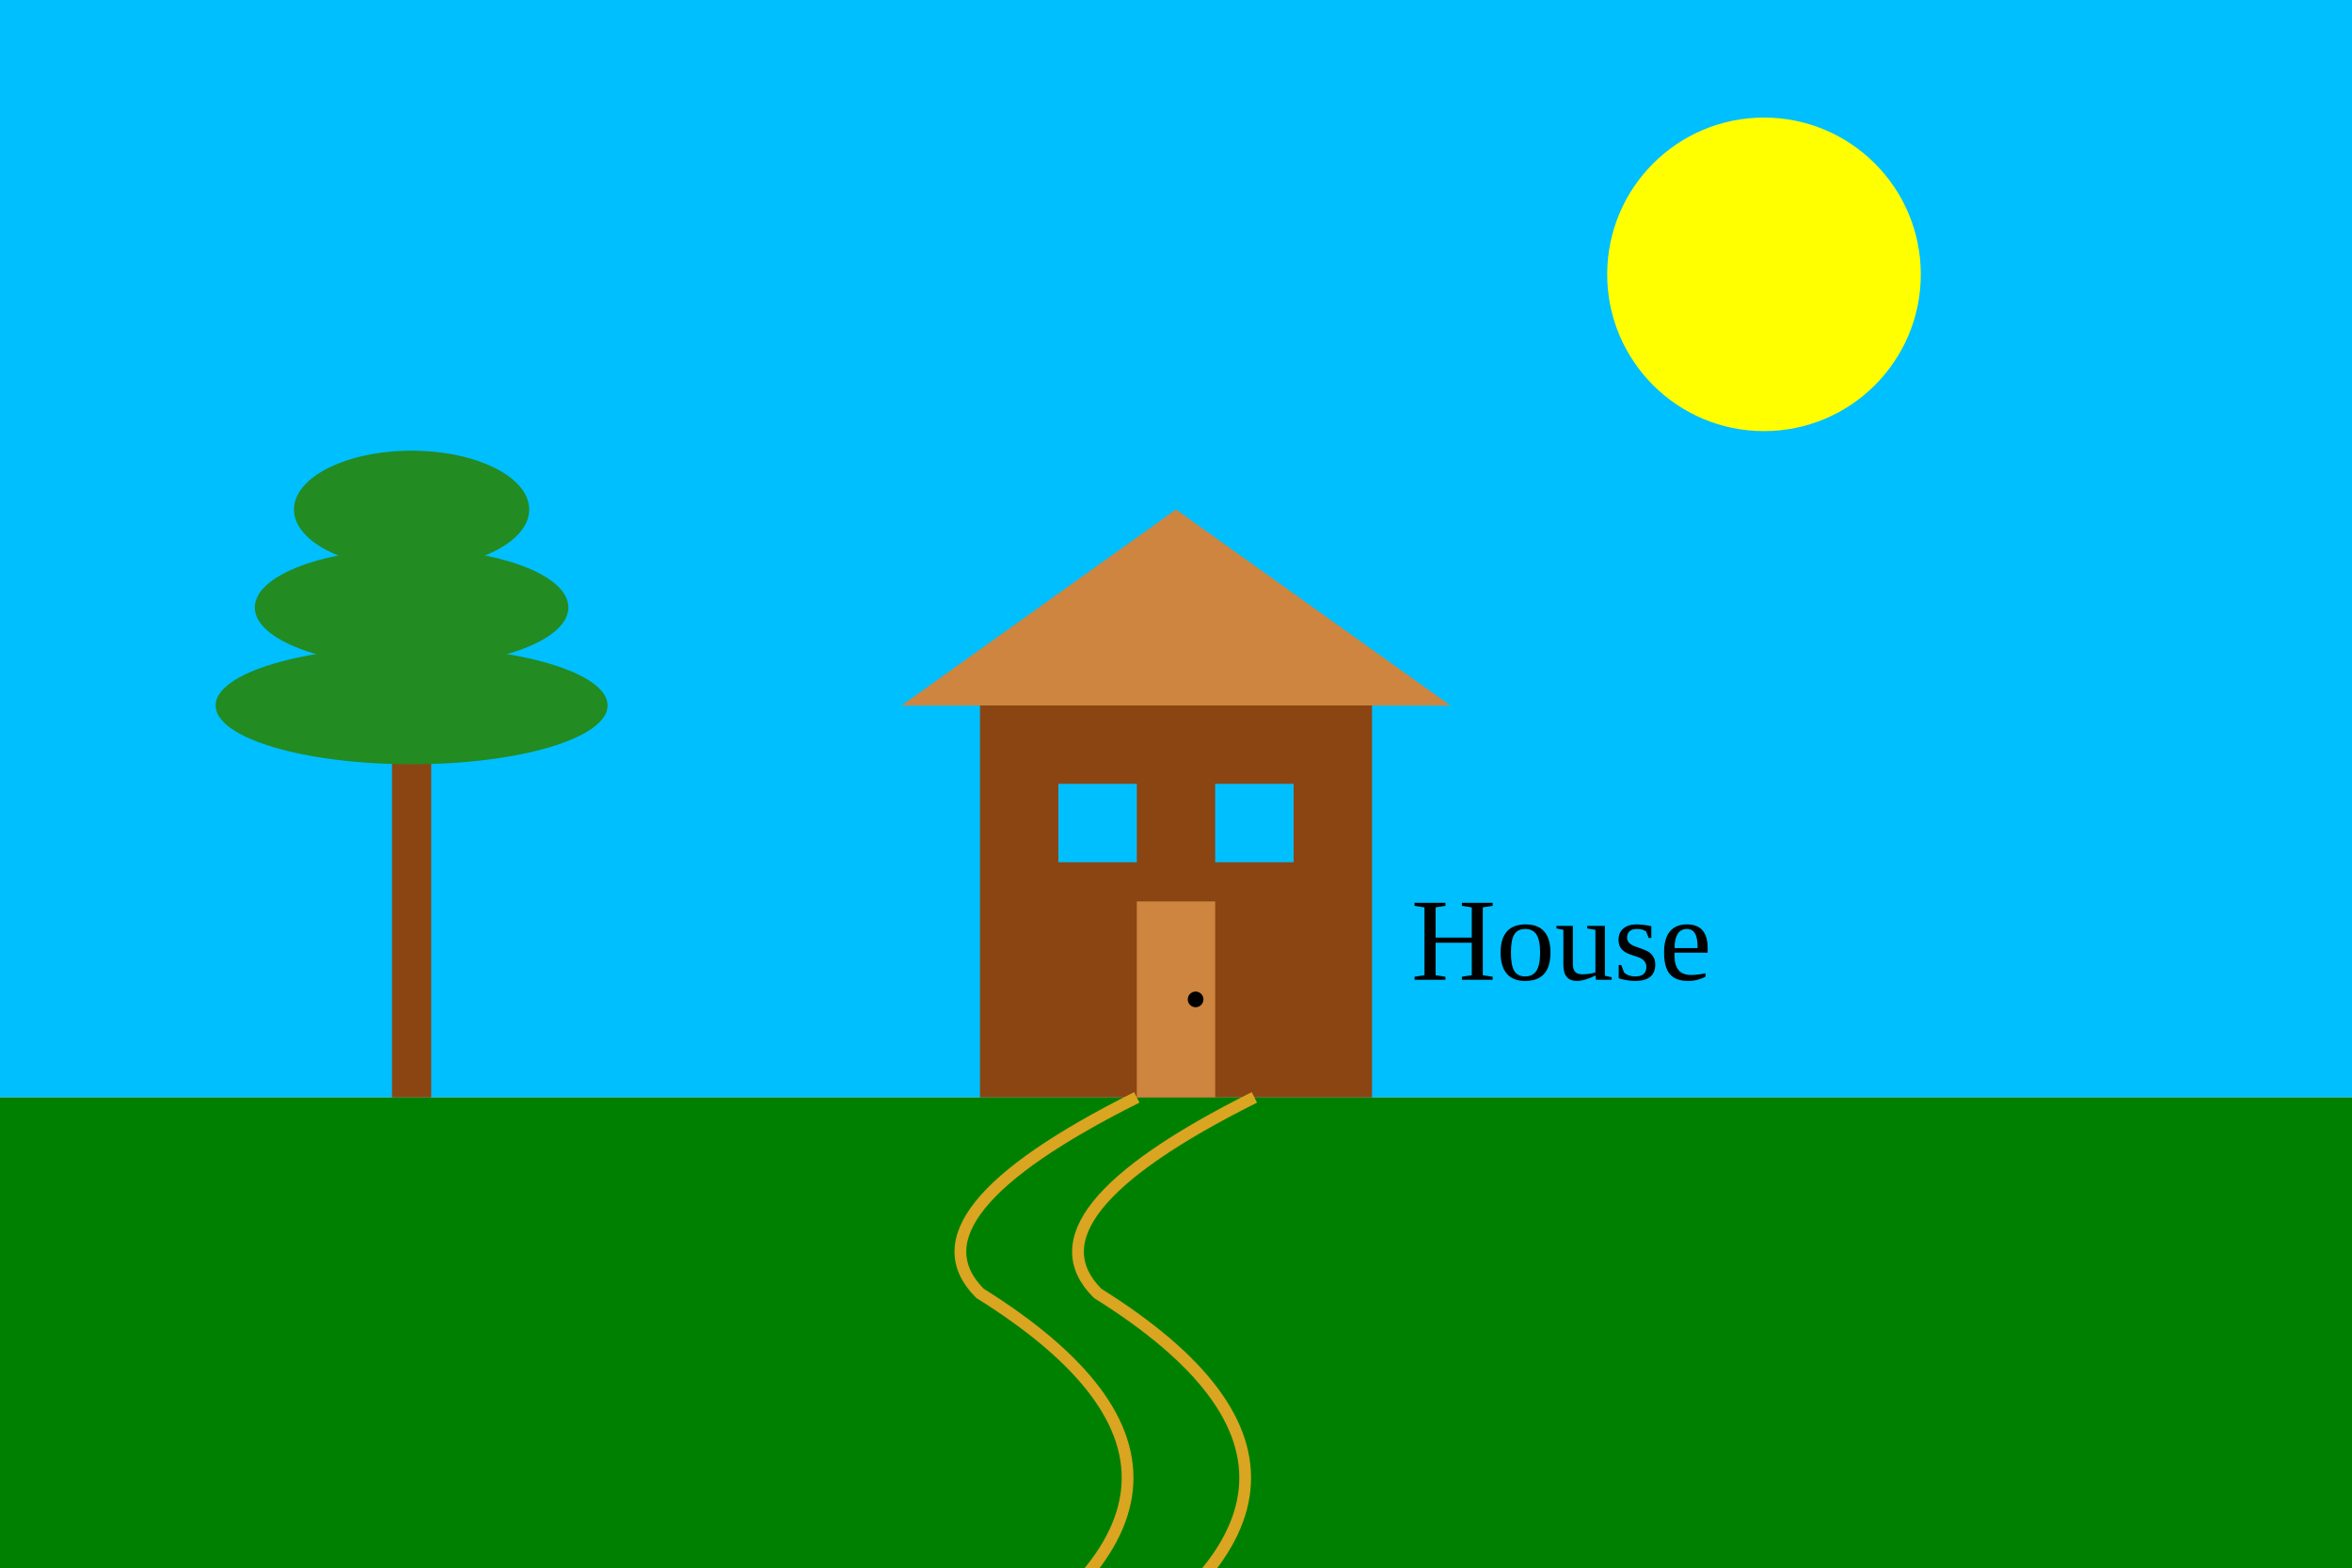
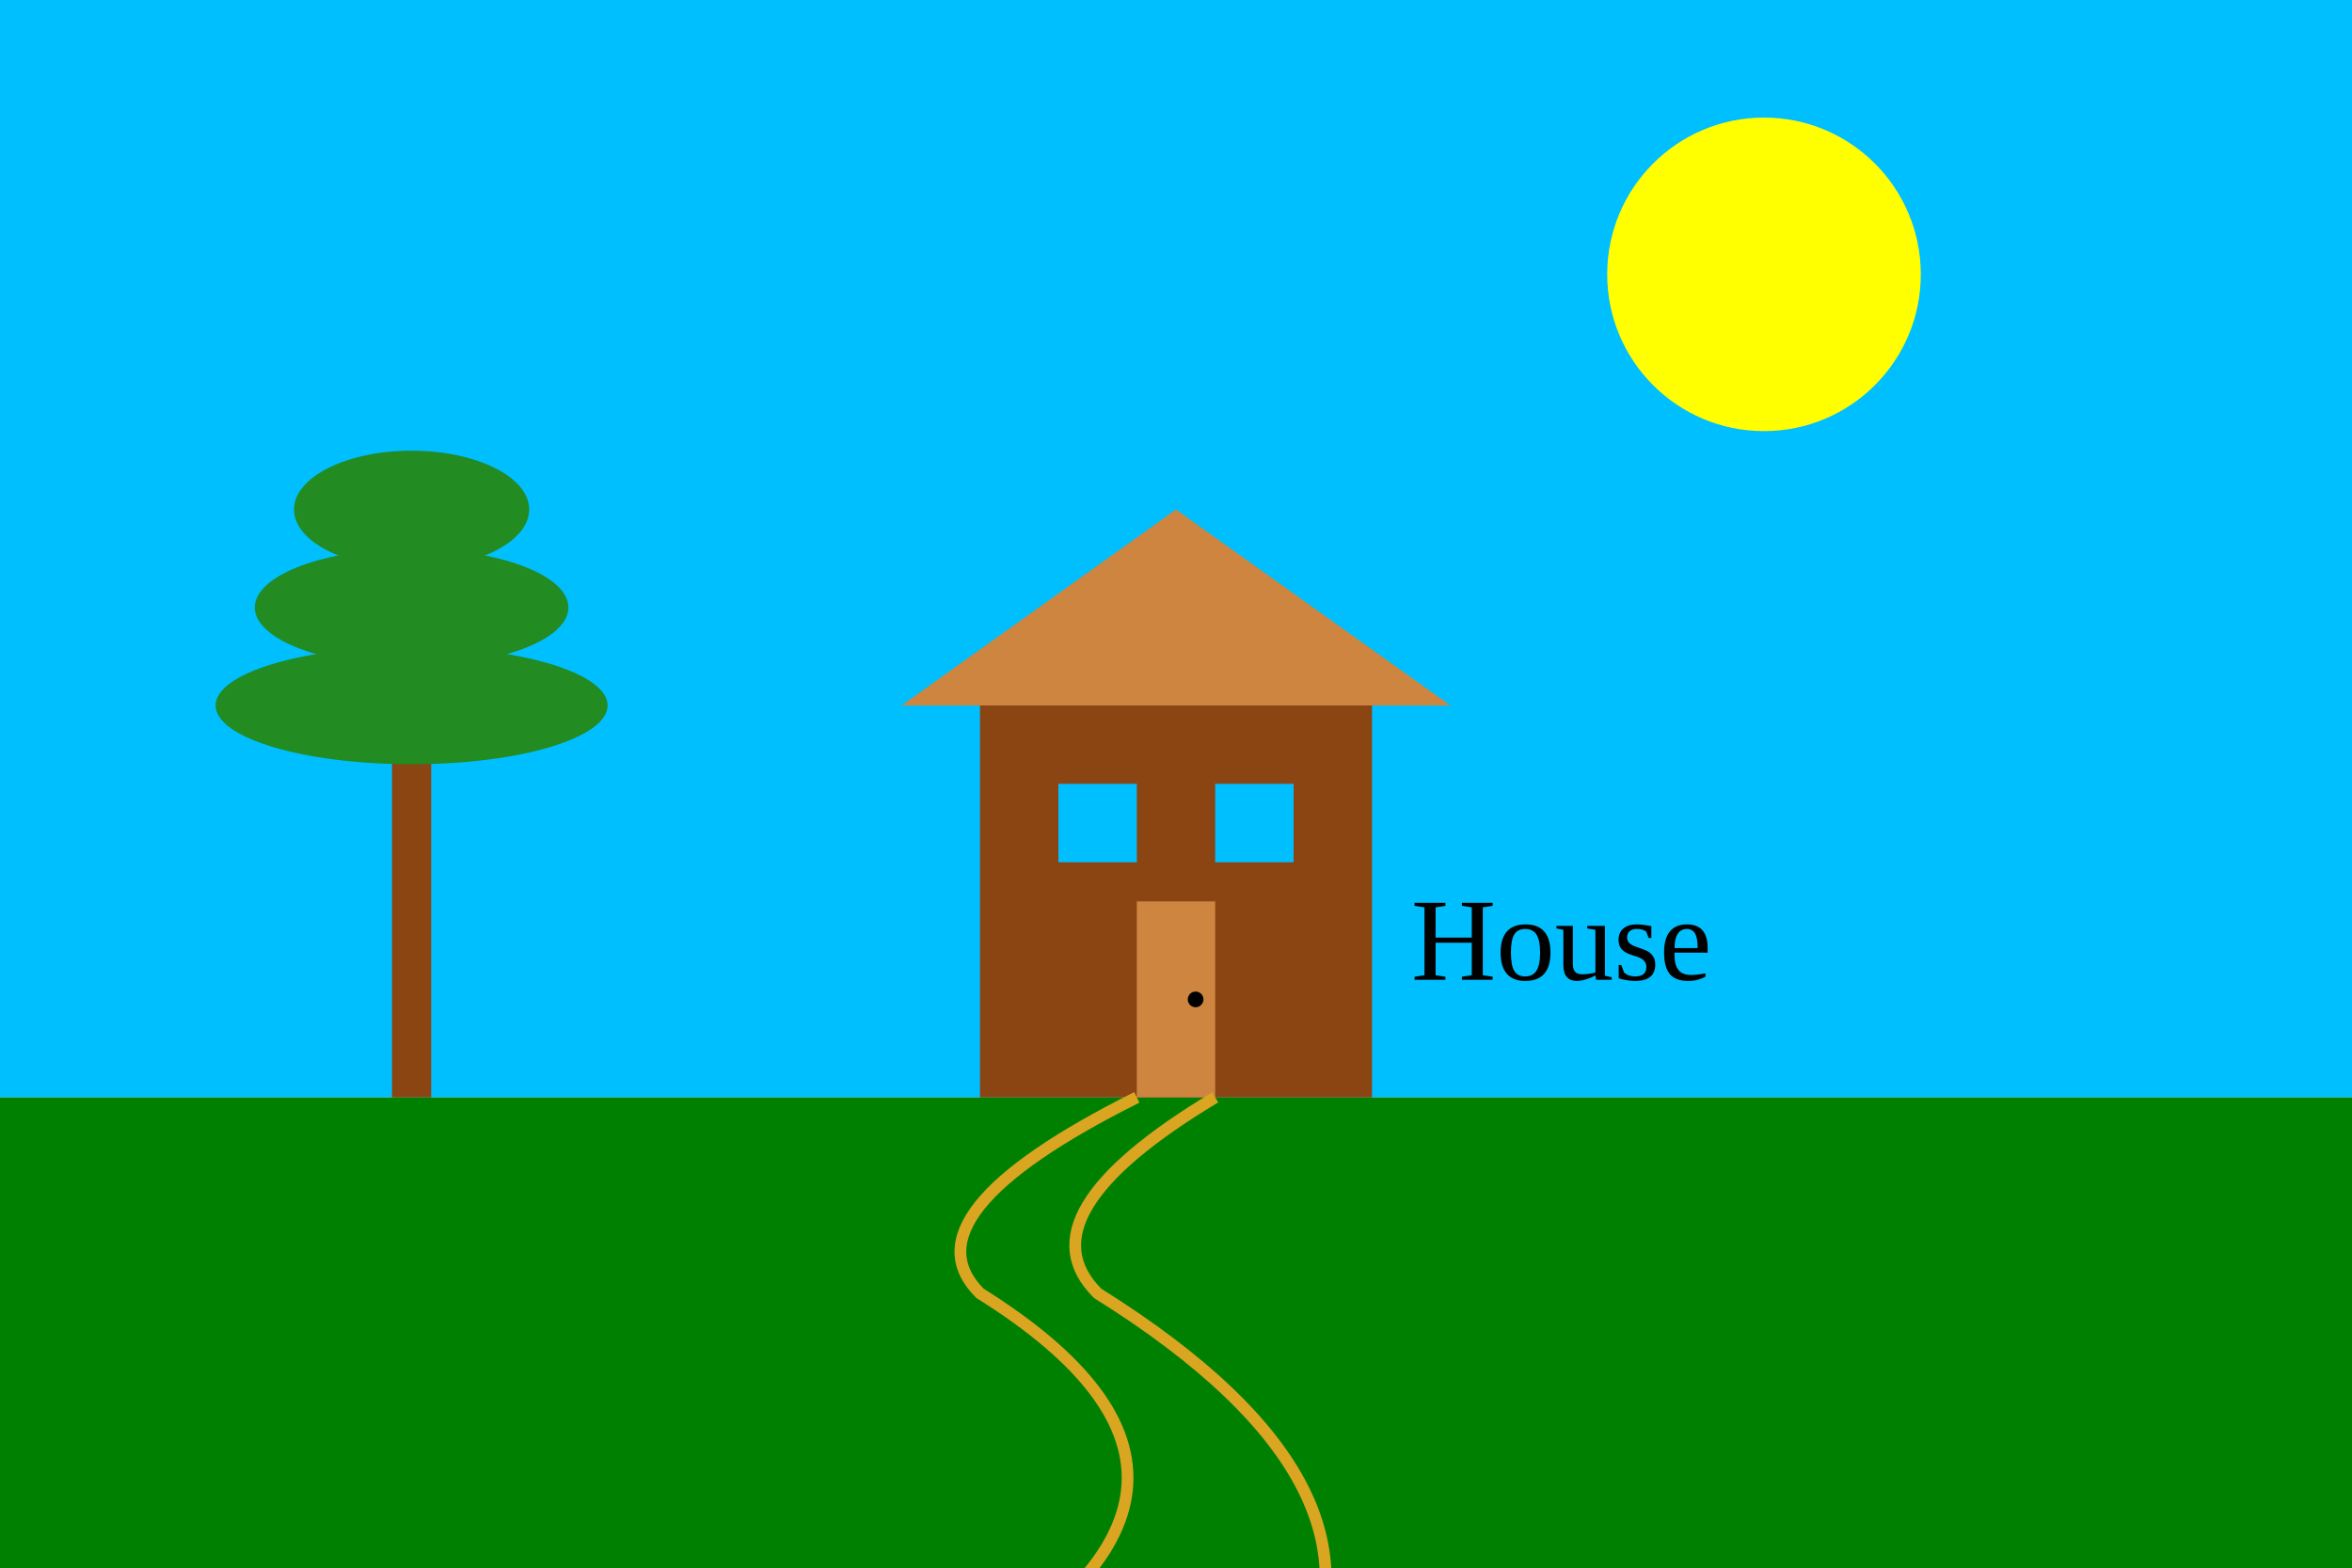
<svg xmlns="http://www.w3.org/2000/svg" width="600" height="400">
  <rect width="100%" height="70%" fill="deepskyblue" />
  <rect width="100%" height="50%" y="70%" fill="green" />
  <g transform="translate(230,130)">
    <polygon points="70,0 0,50 140,50" fill="peru" />
    <rect width="100" height="100" x="20" y="50" fill="saddlebrown" />
    <rect width="20" height="50" x="60" y="100" fill="peru" />
    <circle cx="75" cy="125" r="2" fill="black" />
    <g fill="deepskyblue">
      <rect width="20" height="20" x="40" y="70" />
      <rect width="20" height="20" x="80" y="70" />
    </g>
    <text x="130" y="120" font-size="30" text-anchor="start" fill="black">House</text>
    <g>
      <path d="M 60 150  Q 0 180 20 200   Q 100 250 10 300" fill="none" stroke="goldenrod" stroke-width="3" />
      <g transform="translate(30,0)">
-         <path d="M 60 150  Q 0 180 20 200   Q 100 250 10 300" fill="none" stroke="goldenrod" stroke-width="3" />
+         <path d="M 50 150  Q 0 180 20 200   Q 100 250 70 300" fill="none" stroke="goldenrod" stroke-width="3" />
      </g>
    </g>
  </g>
  <g transform="translate(40,80)">
    <line x1="65" y1="100" x2="65" y2="200" stroke="saddlebrown" stroke-width="10" />
    <g fill="forestgreen">
      <ellipse cx="65" cy="100" rx="50" ry="15" />
      <ellipse cx="65" cy="75" rx="40" ry="15" />
      <ellipse cx="65" cy="50" rx="30" ry="15" />
    </g>
  </g>
  <circle cx="450" cy="70" r="40" fill="yellow" />
</svg>
